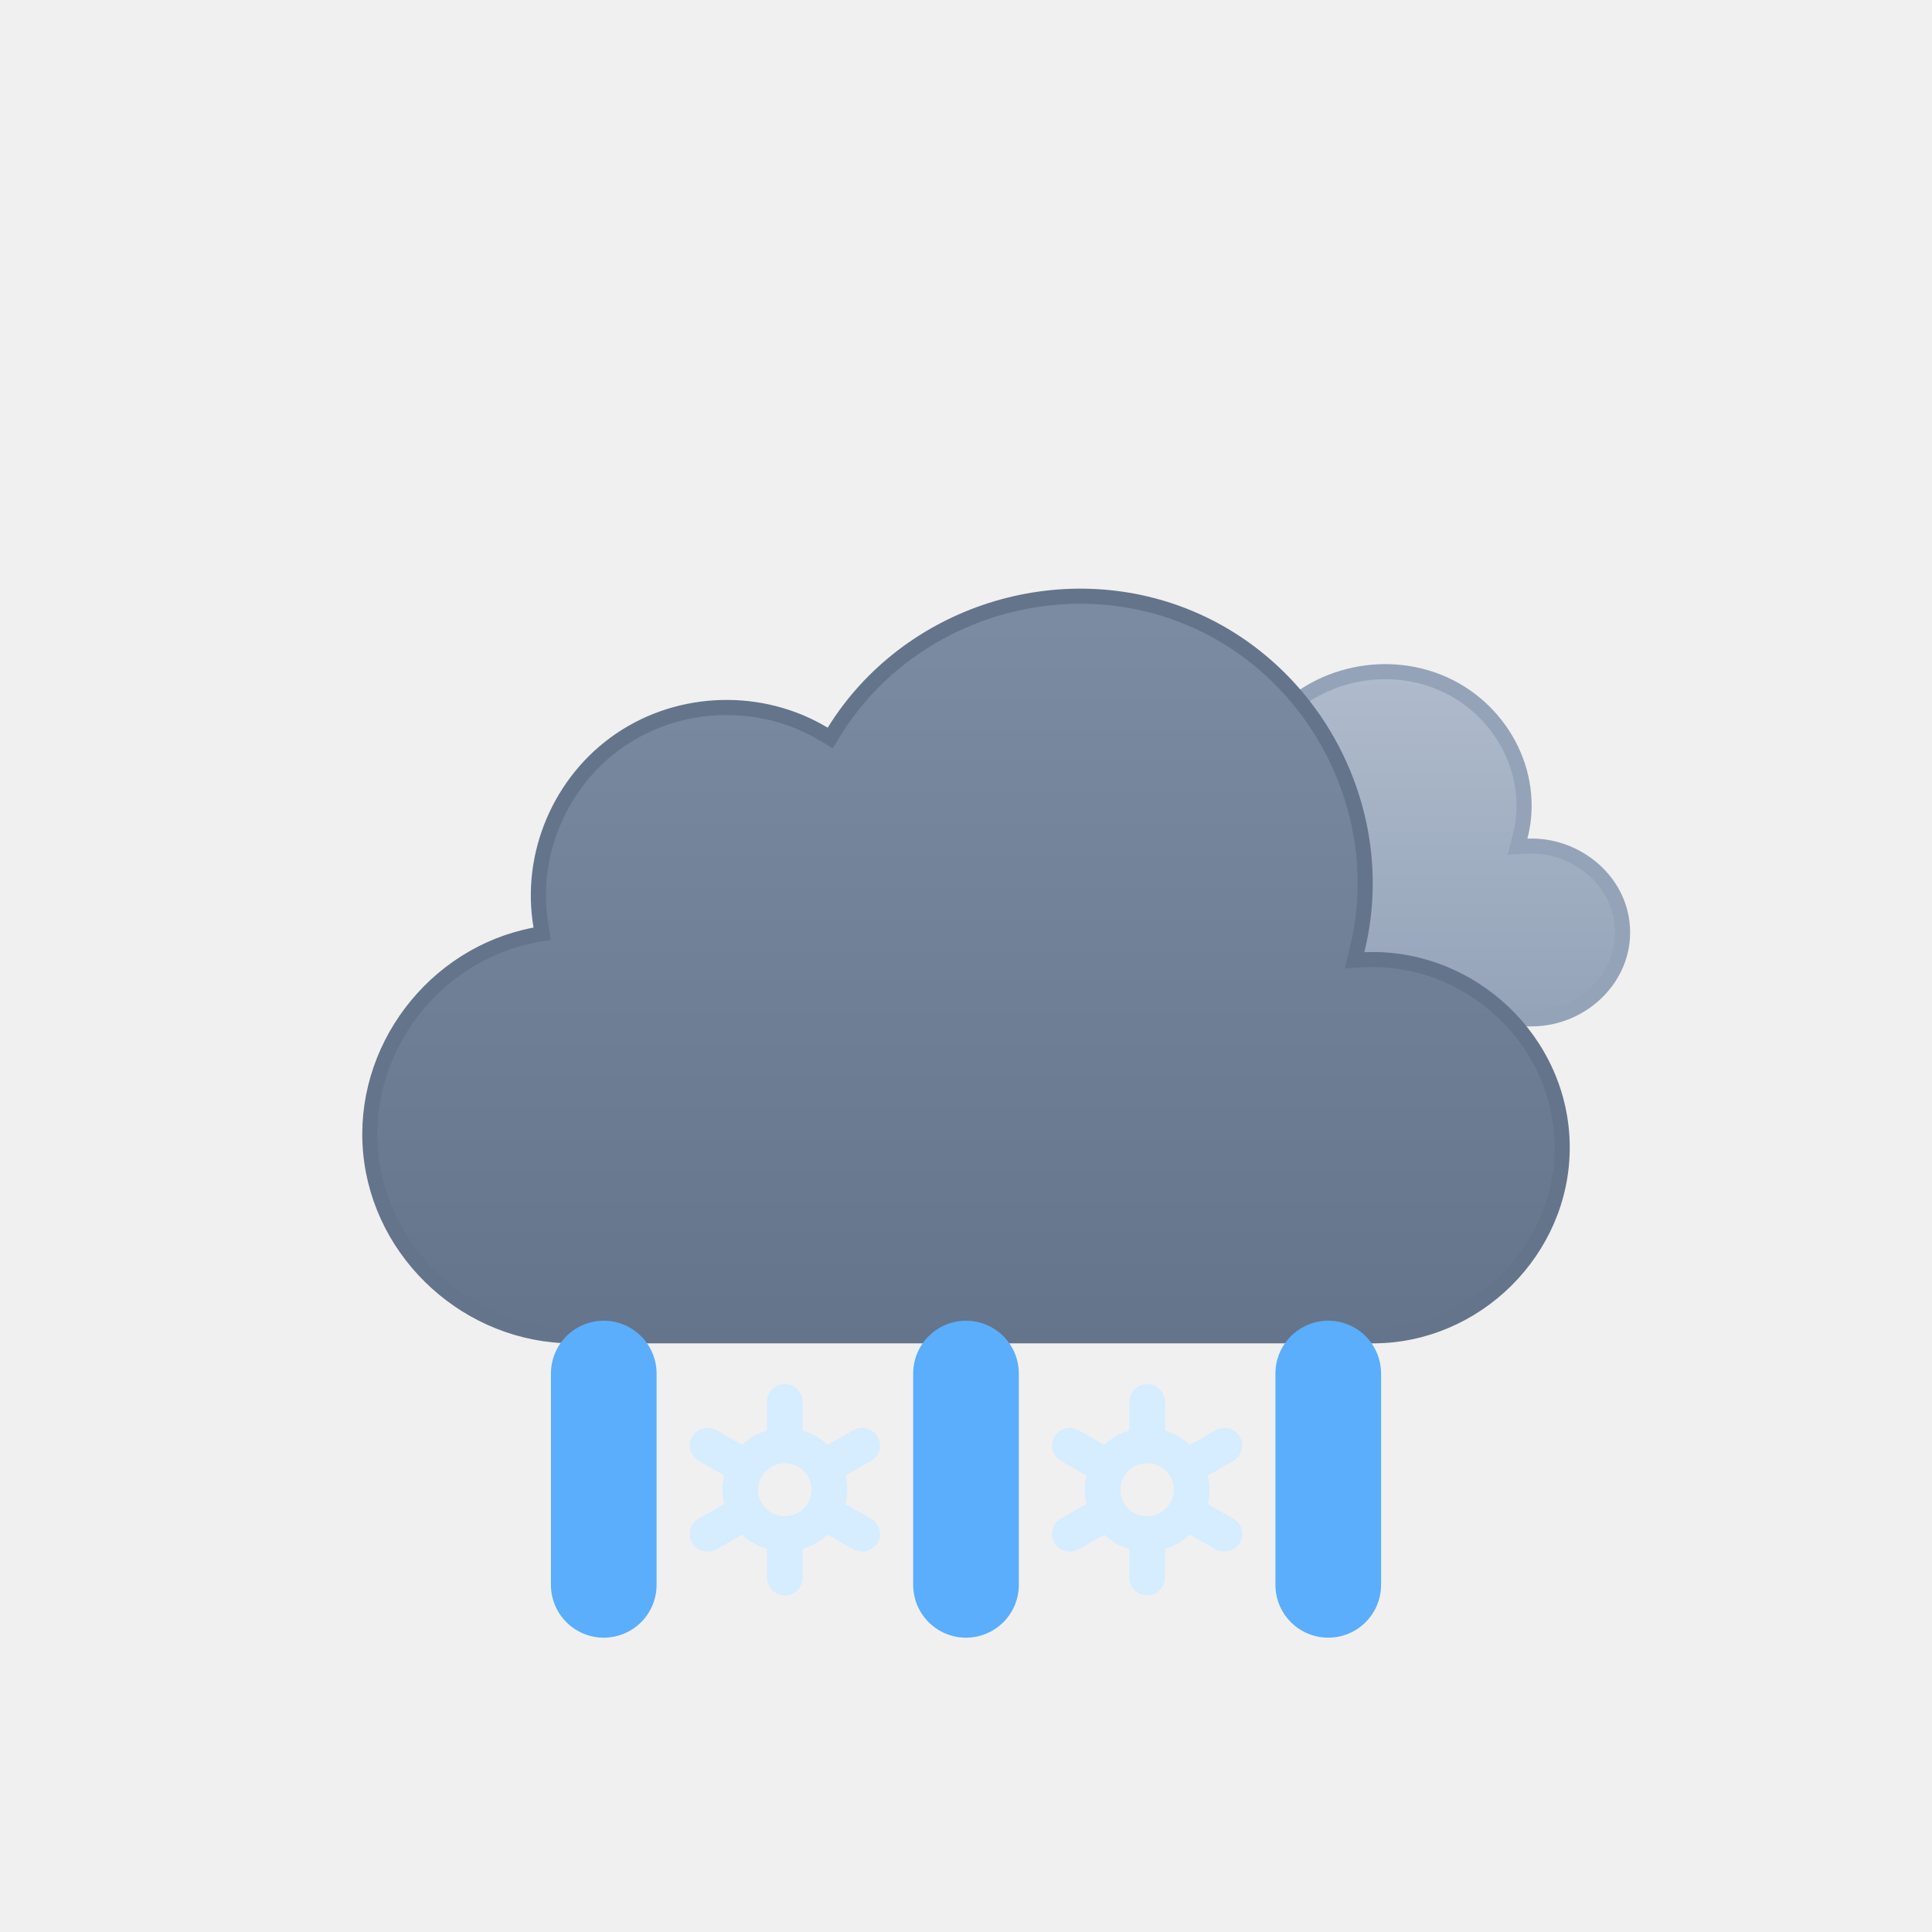
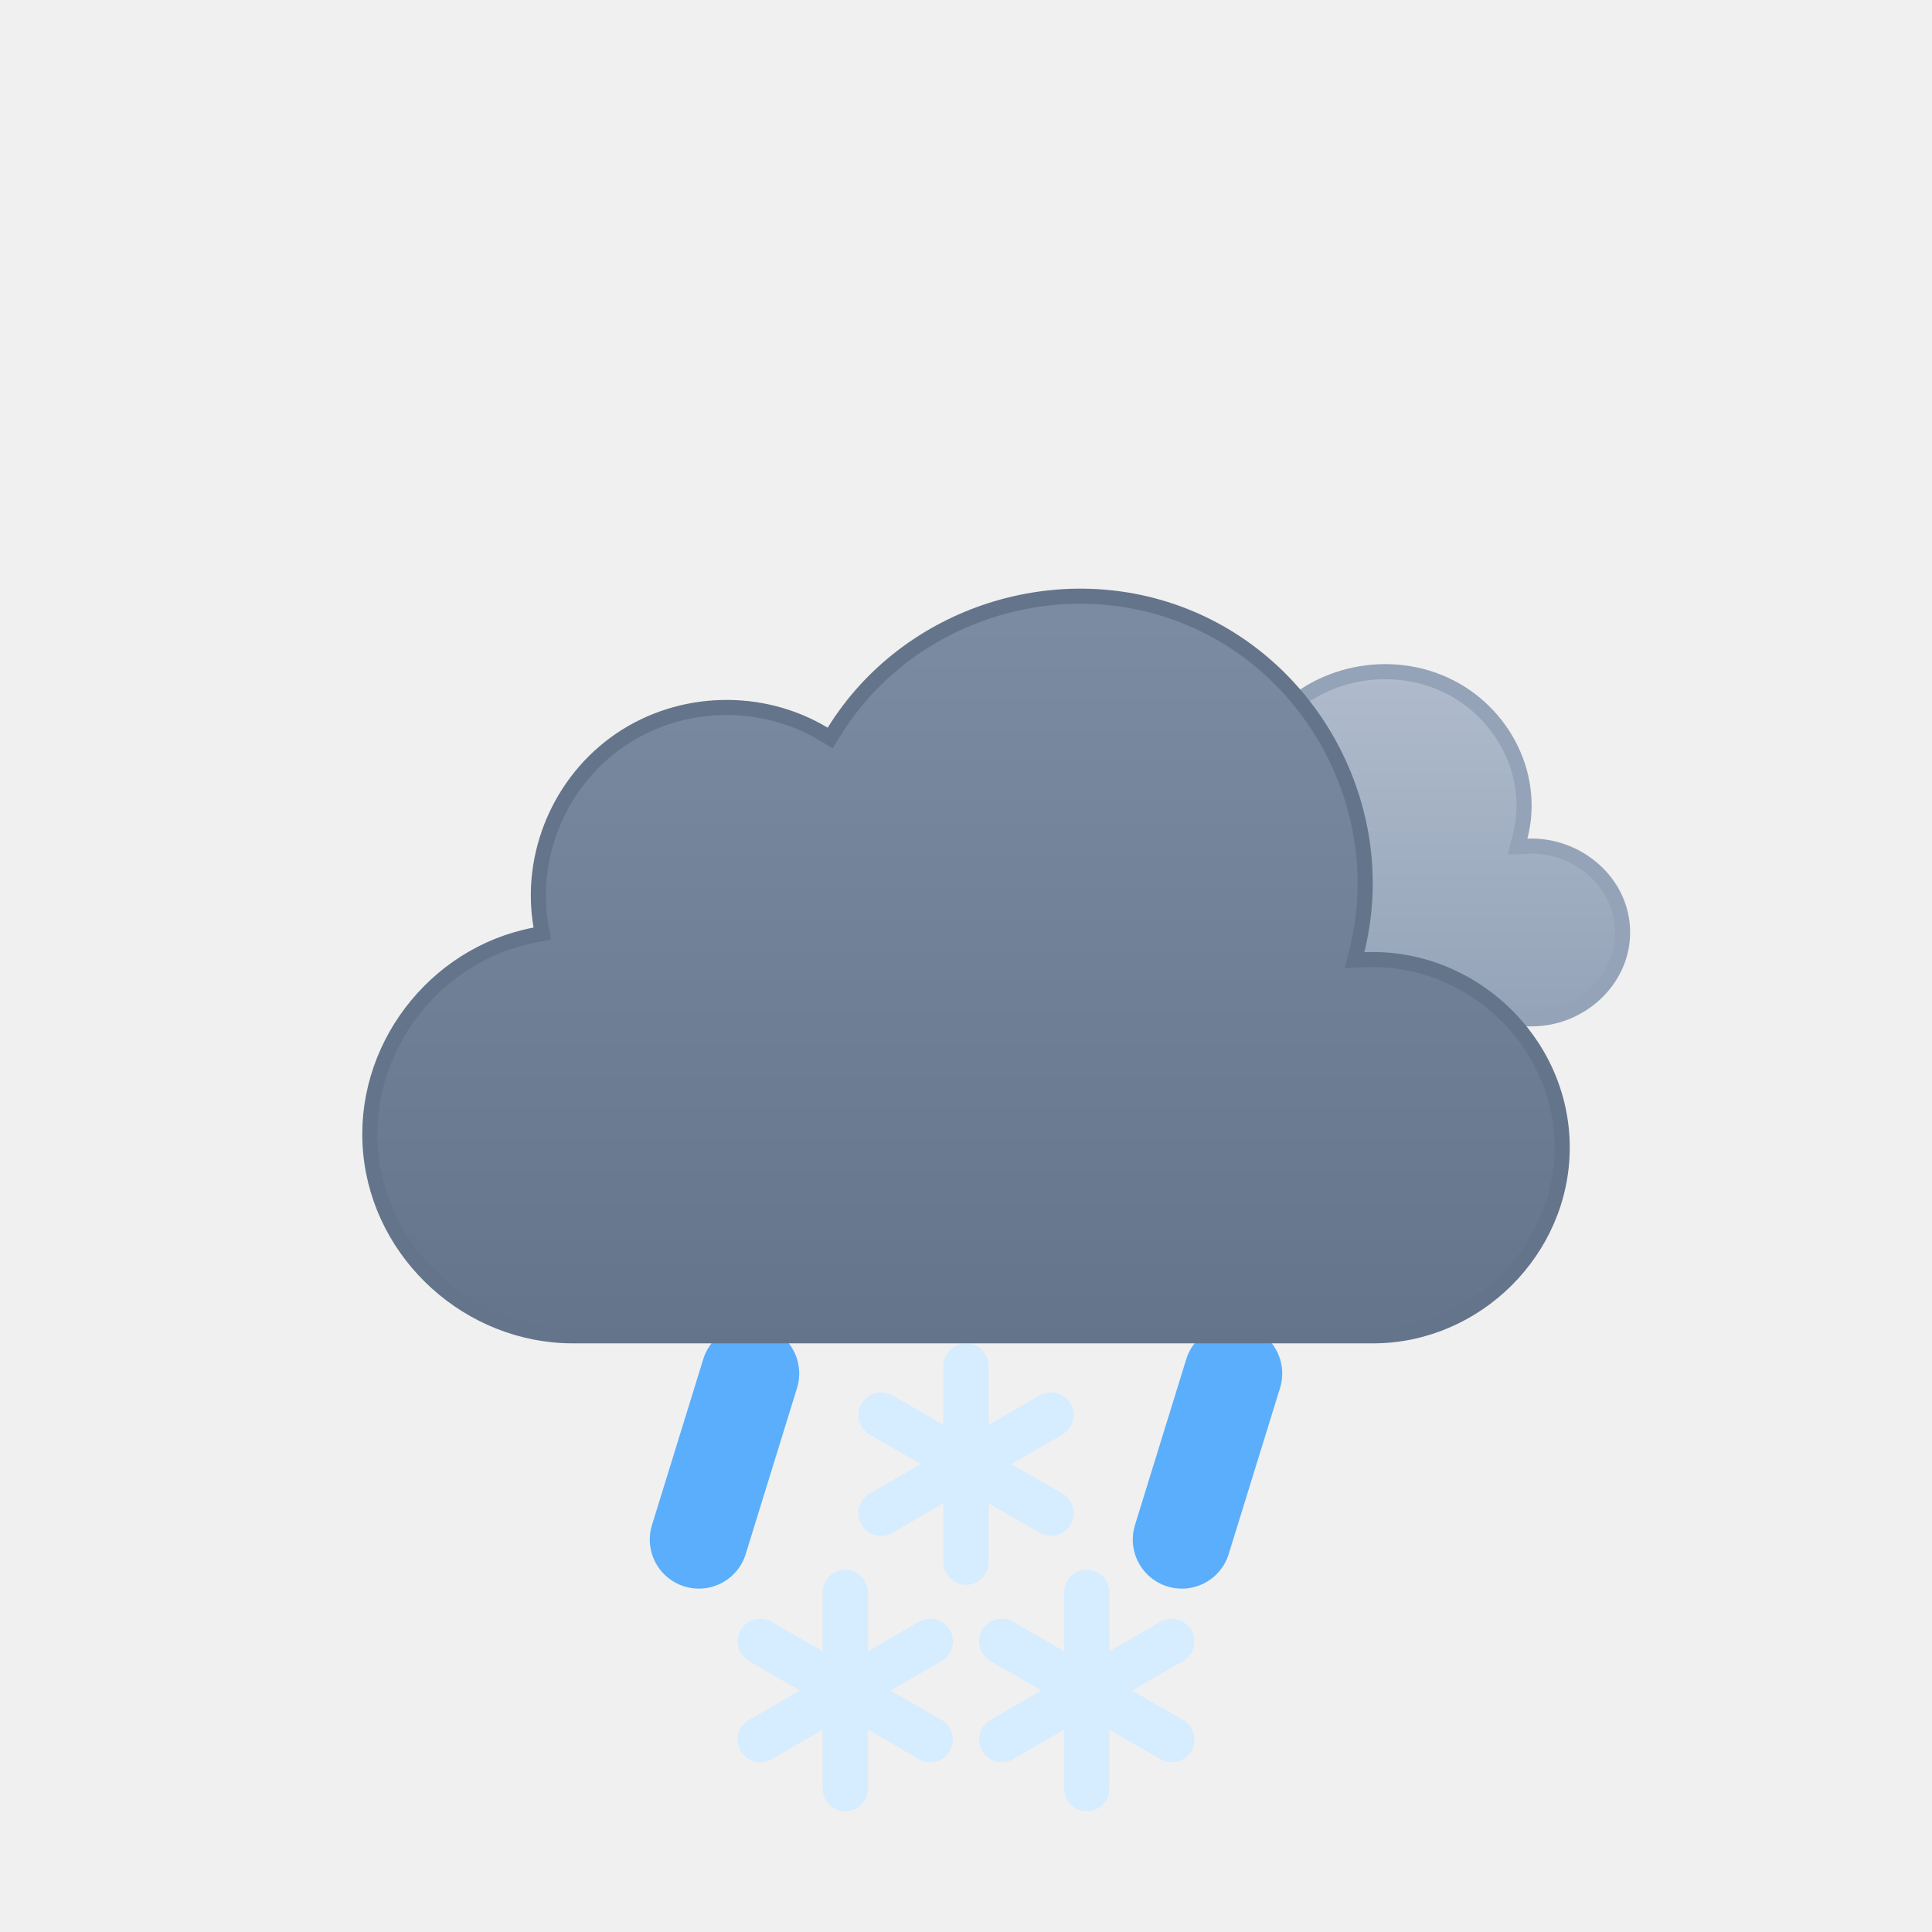
<svg xmlns="http://www.w3.org/2000/svg" fill="none" viewBox="0 0 128 128">
+   <style>.flake{transform-box:fill-box;transform-origin:center}.anim .drop{animation:fall .9s linear infinite}.anim .flake{animation:drift 2.8s ease-in-out infinite}@keyframes fall{0%{transform:translate(3.1px,-10px);opacity:0}12%,88%{opacity:1}100%{transform:translate(-3.7px,12px);opacity:0}}@keyframes drift{0%{transform:translate(0,-8px) rotate(0deg);opacity:0}12%,88%{opacity:1}50%{transform:translate(2.5px,1px) rotate(50deg)}100%{transform:translate(-1px,10px) rotate(100deg);opacity:0}}@media (prefers-reduced-motion:reduce){.anim .drop,.anim .flake{animation:none}}</style>
  <g id="sleet__extreme-rain" clip-path="url(#sleet__clip0_1858_8382)">
+     <g id="sleet__Precipitation">
+       <g class="drop" style="animation-delay:0s">
+         <path stroke="#5aaefc" stroke-linecap="round" stroke-width="6.5" d="M49.7 91L46.3 102" />
+       </g>
+       <g class="flake" style="animation-delay:0s">
+         <path stroke="#d6ecff" stroke-linecap="round" stroke-width="3" d="M64 103.5L64 90.5M58.37 100.25L69.63 93.75M58.37 93.75L69.63 100.25" />
+       </g>
+       <g class="drop" style="animation-delay:-0.3s">
+         <path stroke="#5aaefc" stroke-linecap="round" stroke-width="6.5" d="M81.7 91L78.3 102" />
+       </g>
+       <g class="flake" style="animation-delay:-0.93s">
+         <path stroke="#d6ecff" stroke-linecap="round" stroke-width="3" d="M56 118.5L56 105.5M50.37 115.25L61.63 108.75M50.37 108.75L61.63 115.25" />
+       </g>
+       <g class="flake" style="animation-delay:-1.86s">
+         <path stroke="#d6ecff" stroke-linecap="round" stroke-width="3" d="M72 118.5L72 105.5M66.37 115.25L77.63 108.75M66.37 108.75L77.63 115.25" />
+       </g>
+     </g>
    <g id="sleet__Sky">
      <g id="sleet__Clouds">
        <g id="sleet__Secondary Cloud">
          <path id="sleet__Cloud" fill="url(#sleet__paint0_linear_1858_8382)" stroke="#94a3b8" stroke-miterlimit="10" d="M83.84 48.693c2.404-3.735 7.375-5.164 11.478-3.516 4.043 1.624 6.496 6.012 5.392 10.26l-.17.653.675-.029c3.281-.137 6.285 2.404 6.285 5.713 0 3.202-2.831 5.726-6.011 5.726H74.977c-3.21 0-6.132-2.382-6.448-5.593-.315-3.2 2.088-6.066 5.235-6.636l.491-.09-.088-.49c-.394-2.198.645-4.442 2.518-5.664 1.925-1.256 4.492-1.32 6.483-.17l.413.237z" />
        </g>
        <g id="sleet__Cloud_2">
          <path id="sleet__Cloud_3" fill="url(#sleet__paint1_linear_1858_8382)" stroke="#64748b" stroke-miterlimit="10" d="M55.262 48.475c4.86-7.864 15.035-11.095 23.553-7.532 8.506 3.56 13.323 13.06 11.088 22.022l-.161.65.669-.03c7.01-.306 13.089 5.407 13.089 12.443 0 6.811-5.728 12.472-12.523 12.472H37.954c-6.826.002-12.751-5.33-13.395-12.14-.643-6.808 4.178-13.148 10.884-14.415l.483-.092-.084-.484c-.816-4.745 1.284-9.652 5.263-12.356 3.99-2.712 9.34-2.86 13.475-.373l.423.255z" />
        </g>
      </g>
-     </g>
-     <g id="sleet__Precipitation">
-       <path stroke="#5aaefc" stroke-linecap="round" stroke-width="7" d="M40 91v14" />
-       <path fill="#d6ecff" d="m67.578 90.366-1.204-.689a2.9 2.9 0 0 0-.003-1.353l1.207-.69a.83.83 0 0 0 .309-1.141.85.85 0 0 0-1.153-.306l-1.206.69a2.9 2.9 0 0 0-1.184-.677v-1.38A.85.85 0 0 0 63.5 84a.843.843 0 0 0-.844.82v1.38a2.96 2.96 0 0 0-1.185.674l-1.205-.689a.848.848 0 0 0-1.259.616.83.83 0 0 0 .415.832l1.204.689c-.106.445-.105.909.003 1.353l-1.207.69a.83.83 0 0 0-.415.832.83.83 0 0 0 .62.7.85.85 0 0 0 .64-.084l1.205-.69c.334.318.74.55 1.184.675v1.382a.85.85 0 0 0 .844.82.843.843 0 0 0 .844-.82v-1.383c.441-.129.847-.36 1.184-.673l1.206.69a.847.847 0 0 0 1.259-.616.83.83 0 0 0-.415-.832m-4.712-.28a1.24 1.24 0 0 1-.622-1.25 1.25 1.25 0 0 1 .93-1.048 1.27 1.27 0 0 1 1.329.445 1.25 1.25 0 0 1 .093 1.393 1.28 1.28 0 0 1-1.73.46" transform="translate(52 98) scale(1.4) translate(-63.5 -88.5)" />
-       <path stroke="#5aaefc" stroke-linecap="round" stroke-width="7" d="M64 91v14" />
-       <path fill="#d6ecff" d="m67.578 90.366-1.204-.689a2.9 2.9 0 0 0-.003-1.353l1.207-.69a.83.83 0 0 0 .309-1.141.85.85 0 0 0-1.153-.306l-1.206.69a2.9 2.9 0 0 0-1.184-.677v-1.38A.85.85 0 0 0 63.5 84a.843.843 0 0 0-.844.82v1.38a2.96 2.96 0 0 0-1.185.674l-1.205-.689a.848.848 0 0 0-1.259.616.83.83 0 0 0 .415.832l1.204.689c-.106.445-.105.909.003 1.353l-1.207.69a.83.83 0 0 0-.415.832.83.83 0 0 0 .62.7.85.85 0 0 0 .64-.084l1.205-.69c.334.318.74.55 1.184.675v1.382a.85.85 0 0 0 .844.82.843.843 0 0 0 .844-.82v-1.383c.441-.129.847-.36 1.184-.673l1.206.69a.847.847 0 0 0 1.259-.616.83.83 0 0 0-.415-.832m-4.712-.28a1.24 1.24 0 0 1-.622-1.25 1.25 1.25 0 0 1 .93-1.048 1.27 1.27 0 0 1 1.329.445 1.25 1.25 0 0 1 .093 1.393 1.28 1.28 0 0 1-1.73.46" transform="translate(76 98) scale(1.4) translate(-63.5 -88.5)" />
-       <path stroke="#5aaefc" stroke-linecap="round" stroke-width="7" d="M88 91v14" />
    </g>
  </g>
  <defs>
    <linearGradient id="sleet__paint0_linear_1858_8382" x1="88" x2="88" y1="44" y2="68" gradientUnits="userSpaceOnUse">
      <stop stop-color="#b0bccd" />
      <stop offset="1" stop-color="#94a3b8" />
    </linearGradient>
    <linearGradient id="sleet__paint1_linear_1858_8382" x1="64.001" x2="64.001" y1="39" y2="89" gradientUnits="userSpaceOnUse">
      <stop stop-color="#7c8ca2" />
      <stop offset="1" stop-color="#64748b" />
    </linearGradient>
    <clipPath id="sleet__clip0_1858_8382">
      <rect width="128" height="128" fill="#fff" />
    </clipPath>
  </defs>
</svg>
